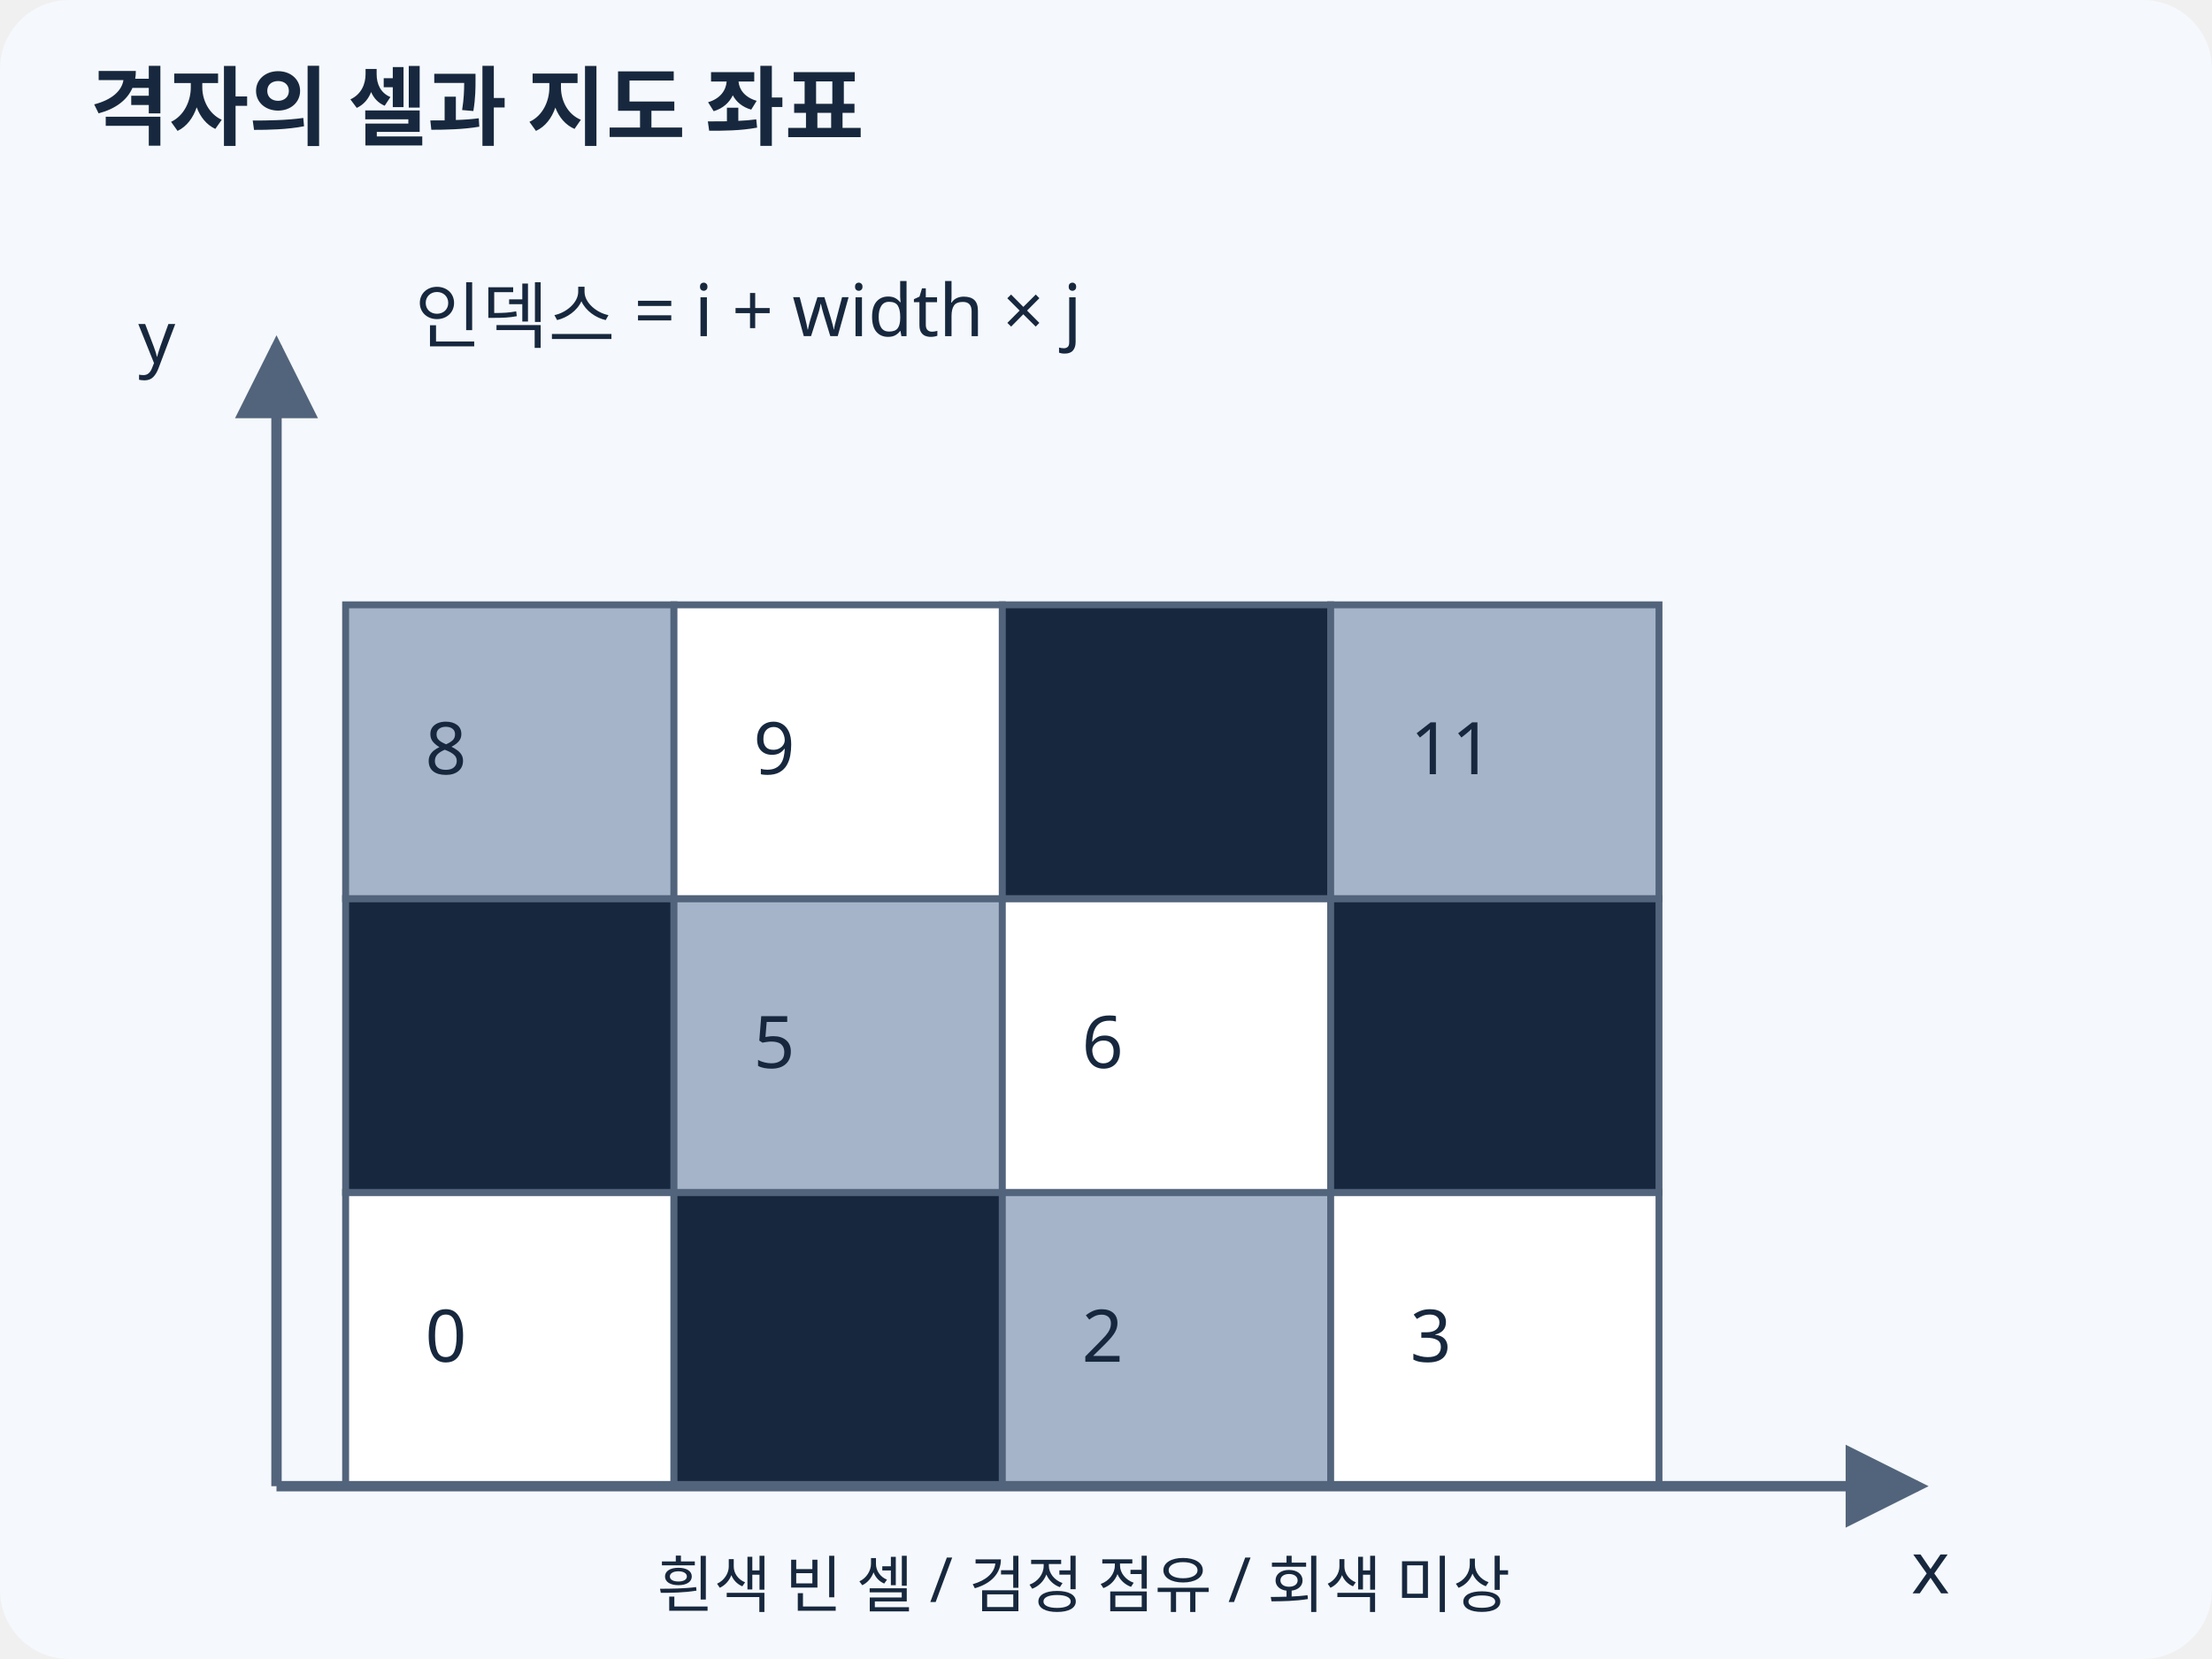
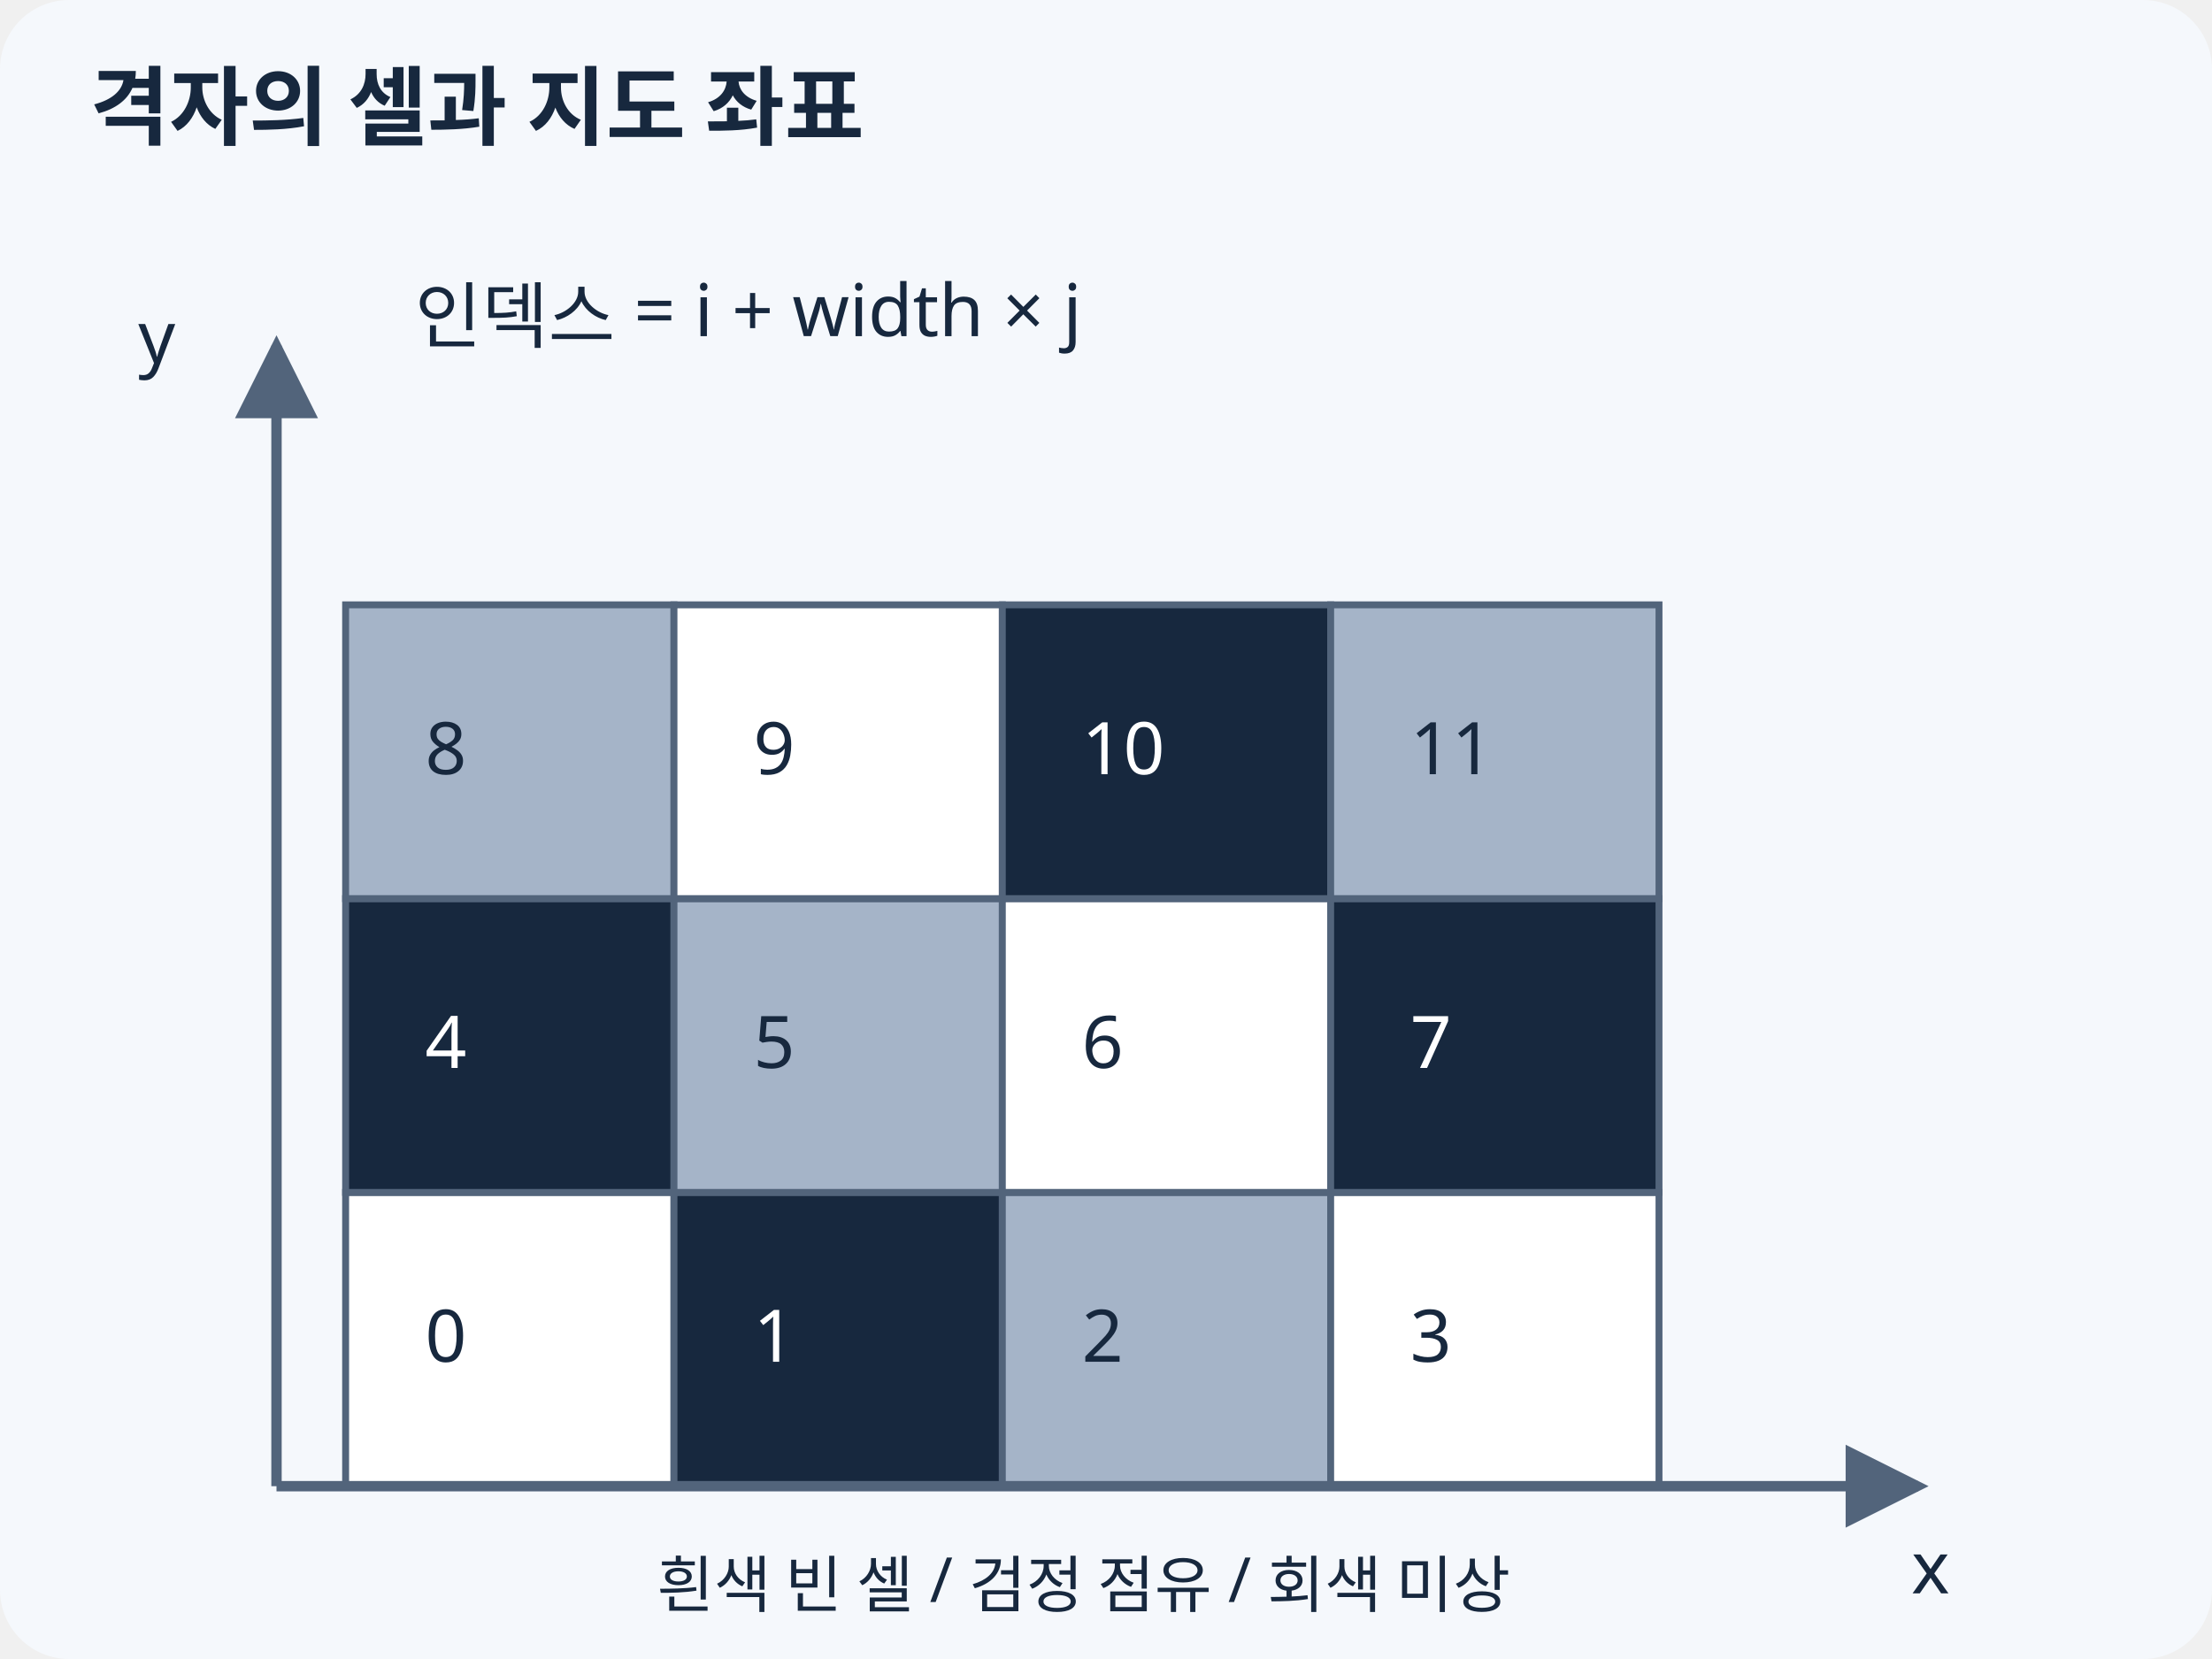
<svg xmlns="http://www.w3.org/2000/svg" width="640" height="480" viewBox="0 0 640 480" role="img" aria-labelledby="title desc">
  <defs>
    <marker id="a" markerWidth="8" markerHeight="8" refX="7" refY="4" orient="auto">
      <path d="M0 0L8 4L0 8Z" fill="#52647b" />
    </marker>
  </defs>
  <rect width="640" height="480" rx="20" fill="#f5f8fc" />
  <g font-family="sans-serif" font-size="21" fill="#17283e">
    <text x="26" y="40" font-size="25" font-weight="bold">격자의 셀과 지도 좌표</text>
    <rect x="100" y="345" width="95" height="85" fill="#ffffff" stroke="#52647b" stroke-width="2" />
    <text x="123" y="394" font-size="21">0</text>
    <rect x="195" y="345" width="95" height="85" fill="#17283e" stroke="#52647b" stroke-width="2" />
-     <text x="218" y="394" font-size="21">1</text>
+     <text x="218" y="394" font-size="21" fill="#fff">1</text>
    <rect x="290" y="345" width="95" height="85" fill="#a5b4c8" stroke="#52647b" stroke-width="2" />
    <text x="313" y="394" font-size="21">2</text>
    <rect x="385" y="345" width="95" height="85" fill="#ffffff" stroke="#52647b" stroke-width="2" />
    <text x="408" y="394" font-size="21">3</text>
    <rect x="100" y="260" width="95" height="85" fill="#17283e" stroke="#52647b" stroke-width="2" />
-     <text x="123" y="309" font-size="21">4</text>
+     <text x="123" y="309" font-size="21" fill="#fff">4</text>
    <rect x="195" y="260" width="95" height="85" fill="#a5b4c8" stroke="#52647b" stroke-width="2" />
    <text x="218" y="309" font-size="21">5</text>
    <rect x="290" y="260" width="95" height="85" fill="#ffffff" stroke="#52647b" stroke-width="2" />
    <text x="313" y="309" font-size="21">6</text>
    <rect x="385" y="260" width="95" height="85" fill="#17283e" stroke="#52647b" stroke-width="2" />
-     <text x="408" y="309" font-size="21">7</text>
+     <text x="408" y="309" font-size="21" fill="#fff">7</text>
    <rect x="100" y="175" width="95" height="85" fill="#a5b4c8" stroke="#52647b" stroke-width="2" />
    <text x="123" y="224" font-size="21">8</text>
    <rect x="195" y="175" width="95" height="85" fill="#ffffff" stroke="#52647b" stroke-width="2" />
    <text x="218" y="224" font-size="21">9</text>
    <rect x="290" y="175" width="95" height="85" fill="#17283e" stroke="#52647b" stroke-width="2" />
-     <text x="313" y="224" font-size="21">10</text>
+     <text x="313" y="224" font-size="21" fill="#fff">10</text>
    <rect x="385" y="175" width="95" height="85" fill="#a5b4c8" stroke="#52647b" stroke-width="2" />
    <text x="408" y="224" font-size="21">11</text>
    <line x1="80" y1="430" x2="555" y2="430" stroke="#52647b" stroke-width="3" marker-end="url(#a)" />
    <line x1="80" y1="430" x2="80" y2="100" stroke="#52647b" stroke-width="3" marker-end="url(#a)" />
    <text x="553" y="461" font-size="21">x</text>
    <text x="40" y="105" font-size="21">y</text>
    <text x="120" y="99" font-size="21">인덱스 = i + width × j</text>
    <text x="190" y="465" font-size="18">흰색 빈 셀 / 검정 점유 / 회색 미상</text>
  </g>
</svg>
